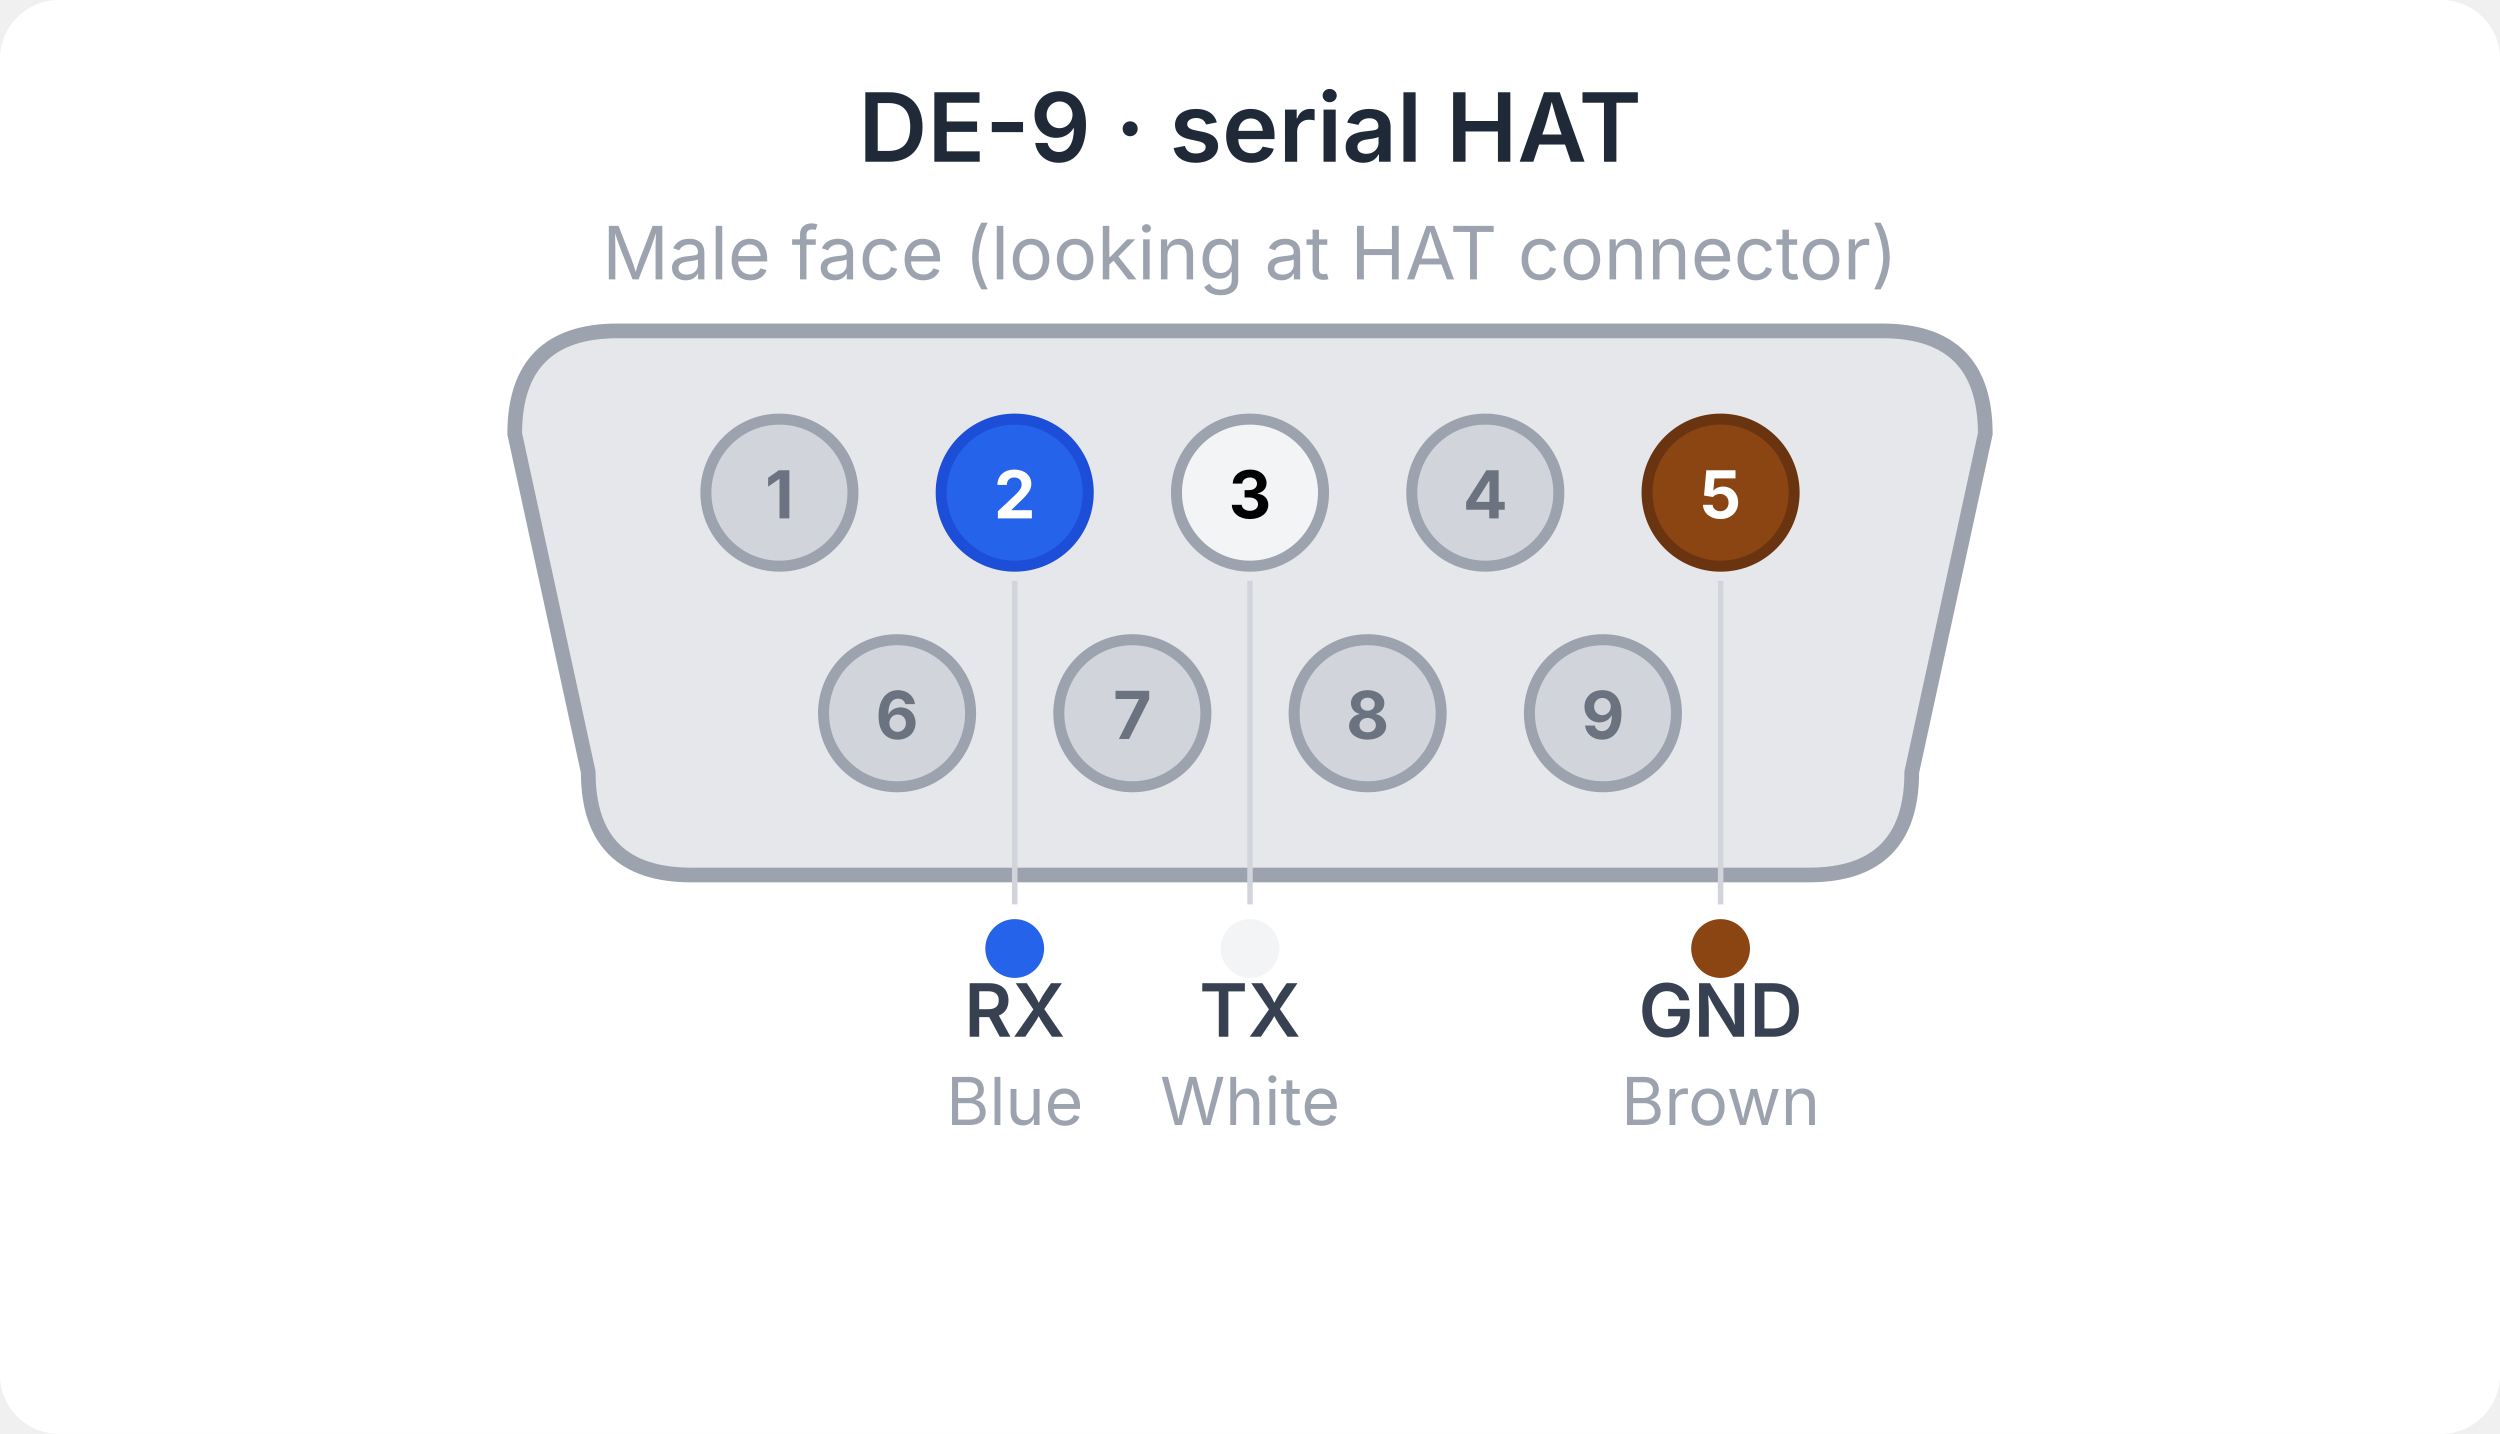
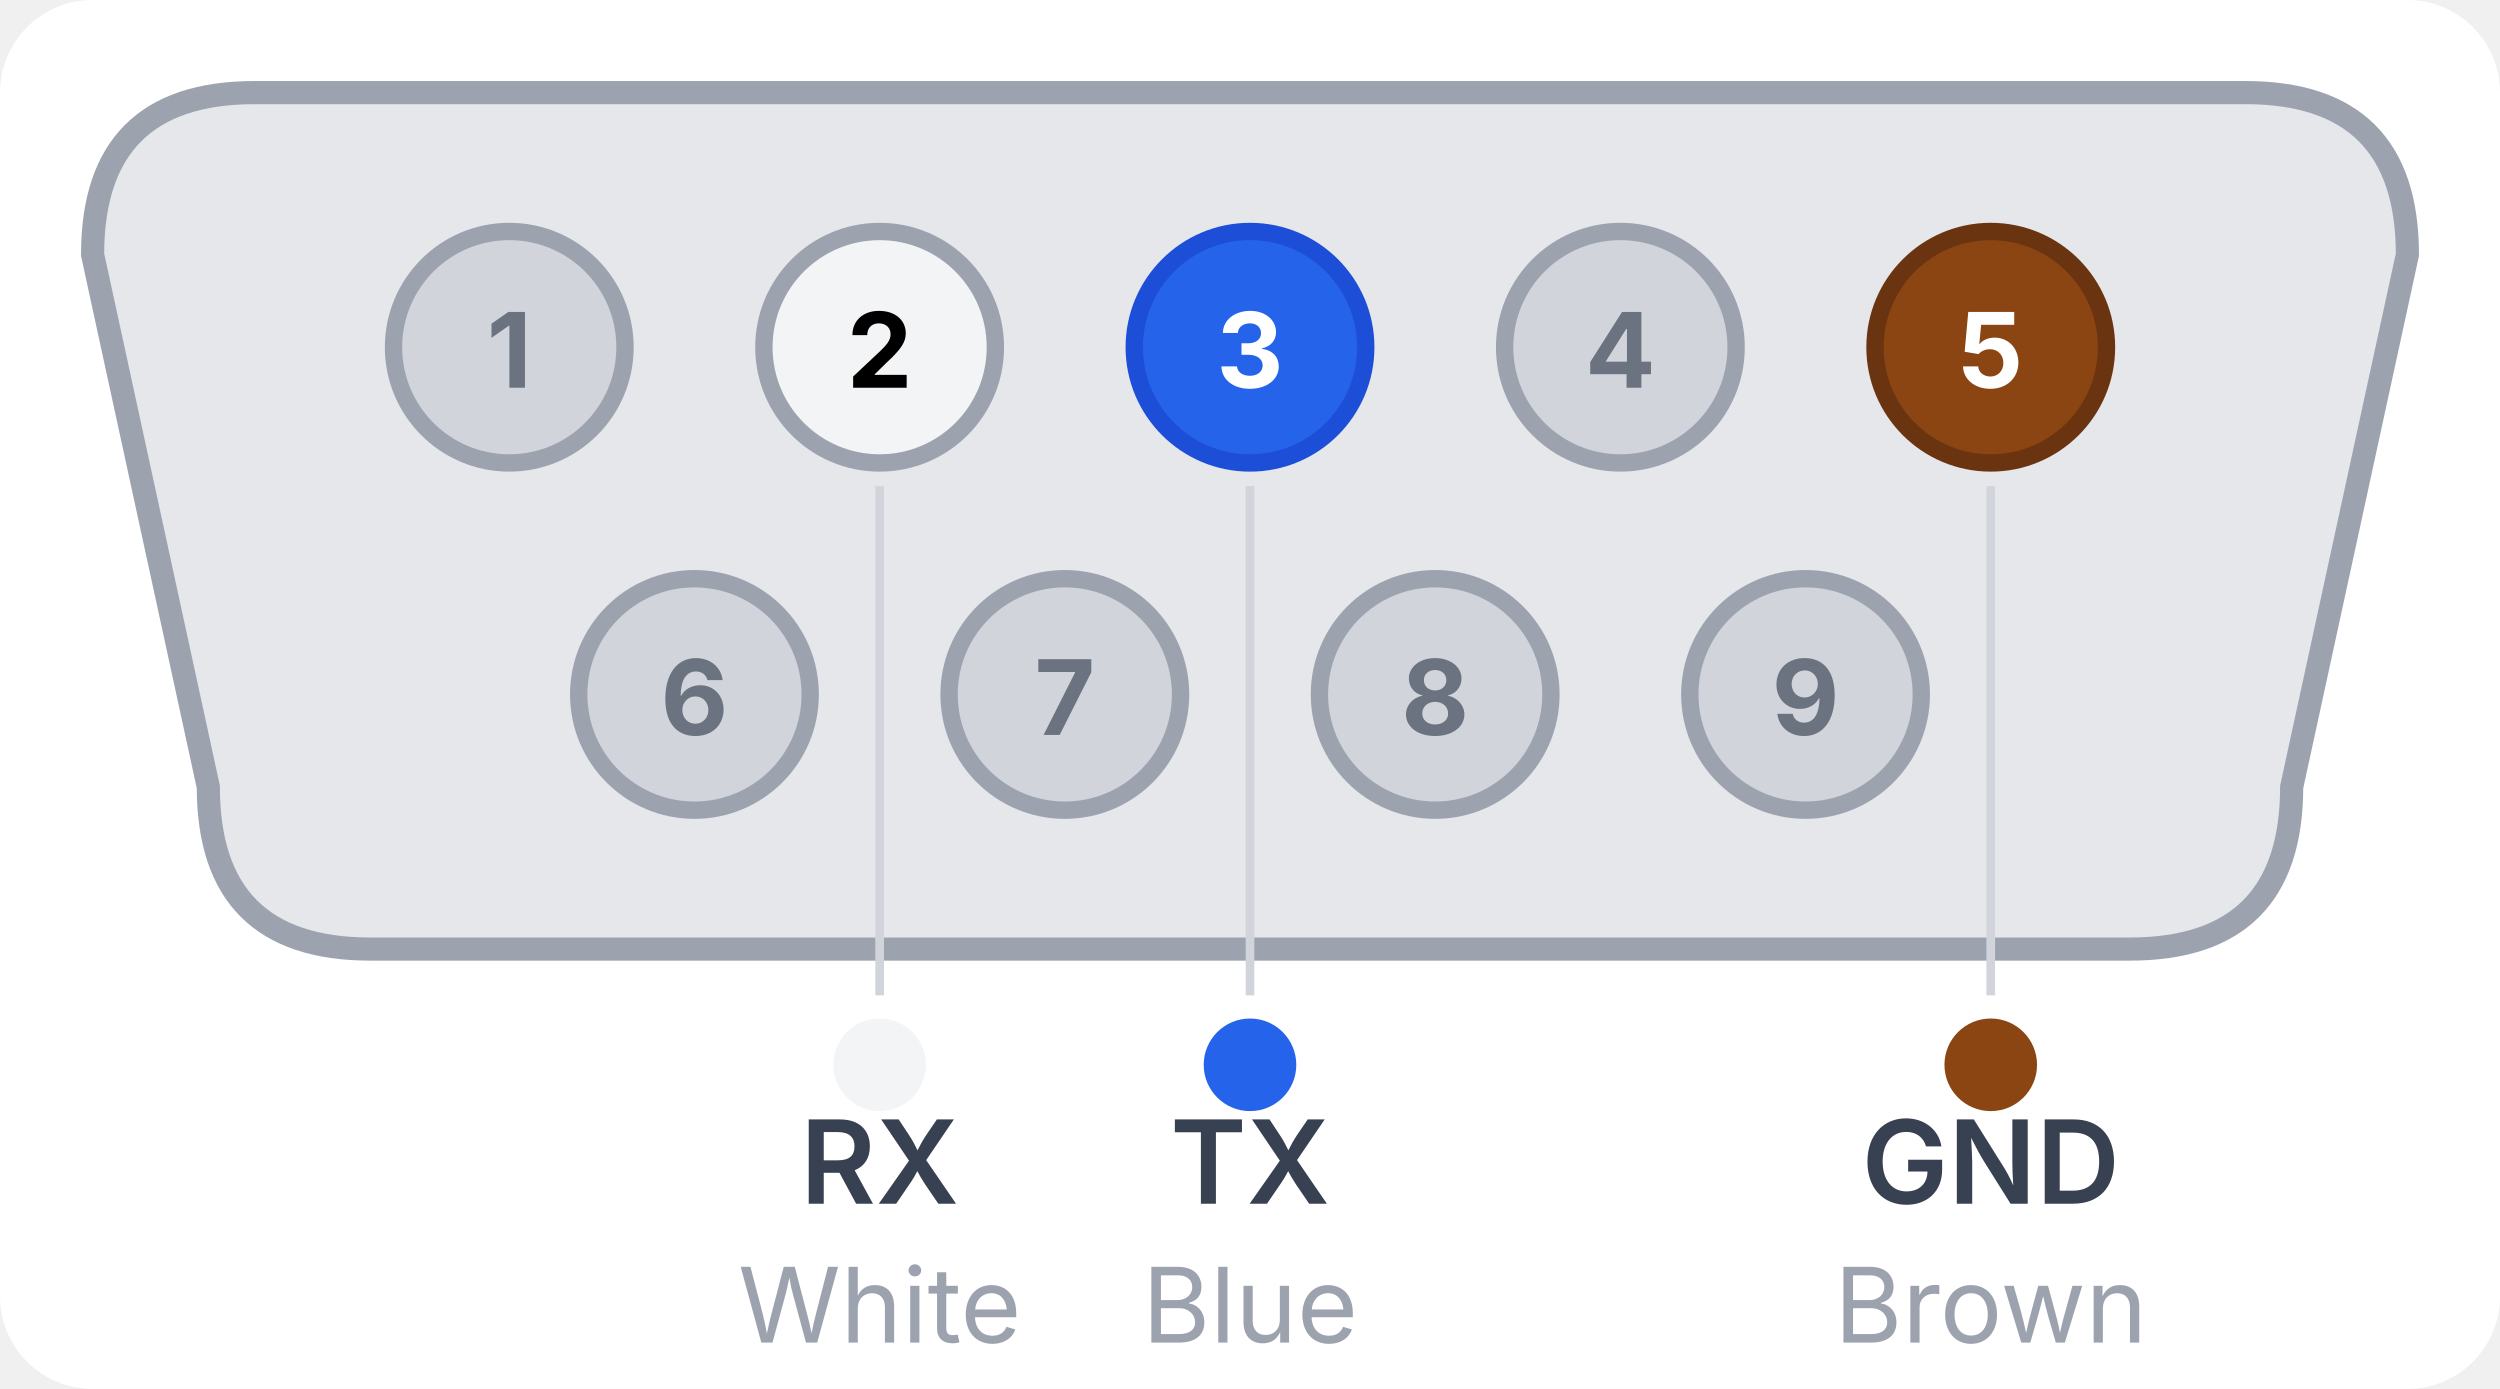
- <svg xmlns="http://www.w3.org/2000/svg" viewBox="0 0 340 195">
+ <svg xmlns="http://www.w3.org/2000/svg" viewBox="0 0 216 120">
  <style>
  text { font-family: -apple-system, system-ui, "Segoe UI", sans-serif; }
</style>
-   <rect width="340" height="195" fill="white" rx="8" />
-   <text x="170" y="22" text-anchor="middle" font-size="13" font-weight="600" fill="#1F2937">DE-9 · serial HAT</text>
-   <text x="170" y="38" text-anchor="middle" font-size="10" fill="#9CA3AF">Male face (looking at HAT connector)</text>
-   <path d="M 84.0,45.0 L 256.0,45.0 Q 270.0,45.0 270.0,59.0 L 260.0,105.0 Q 260.0,119.0 246.0,119.0 L 94.0,119.0 Q 80.0,119.0 80.0,105.0 L 70.0,59.0 Q 70.0,45.0 84.0,45.0 Z" fill="#E5E7EB" stroke="#9CA3AF" stroke-width="2" />
-   <circle cx="106.0" cy="67.0" r="10" fill="#D1D5DB" stroke="#9CA3AF" stroke-width="1.5" />
-   <text x="106.0" y="70.5" text-anchor="middle" font-size="9" font-weight="700" fill="#6B7280">1</text>
-   <circle cx="138.0" cy="67.0" r="10" fill="#2563EB" stroke="#1D4ED8" stroke-width="1.5" />
-   <text x="138.0" y="70.5" text-anchor="middle" font-size="9" font-weight="700" fill="#ffffff">2</text>
-   <circle cx="170.0" cy="67.0" r="10" fill="#F3F4F6" stroke="#9CA3AF" stroke-width="1.5" />
-   <text x="170.0" y="70.5" text-anchor="middle" font-size="9" font-weight="700" fill="#000000">3</text>
-   <circle cx="202.0" cy="67.0" r="10" fill="#D1D5DB" stroke="#9CA3AF" stroke-width="1.5" />
-   <text x="202.0" y="70.5" text-anchor="middle" font-size="9" font-weight="700" fill="#6B7280">4</text>
-   <circle cx="234.0" cy="67.0" r="10" fill="#8B4513" stroke="#6B3410" stroke-width="1.5" />
-   <text x="234.0" y="70.5" text-anchor="middle" font-size="9" font-weight="700" fill="#ffffff">5</text>
-   <circle cx="122.0" cy="97.0" r="10" fill="#D1D5DB" stroke="#9CA3AF" stroke-width="1.5" />
-   <text x="122.0" y="100.5" text-anchor="middle" font-size="9" font-weight="700" fill="#6B7280">6</text>
-   <circle cx="154.0" cy="97.0" r="10" fill="#D1D5DB" stroke="#9CA3AF" stroke-width="1.5" />
-   <text x="154.0" y="100.5" text-anchor="middle" font-size="9" font-weight="700" fill="#6B7280">7</text>
-   <circle cx="186.0" cy="97.0" r="10" fill="#D1D5DB" stroke="#9CA3AF" stroke-width="1.5" />
-   <text x="186.0" y="100.5" text-anchor="middle" font-size="9" font-weight="700" fill="#6B7280">8</text>
-   <circle cx="218.0" cy="97.0" r="10" fill="#D1D5DB" stroke="#9CA3AF" stroke-width="1.5" />
-   <text x="218.0" y="100.5" text-anchor="middle" font-size="9" font-weight="700" fill="#6B7280">9</text>
-   <line x1="138.0" y1="79.0" x2="138.0" y2="123.0" stroke="#D1D5DB" stroke-width="0.75" />
-   <circle cx="138.0" cy="129.0" r="4" fill="#2563EB" />
-   <text x="138.0" y="141.0" text-anchor="middle" font-size="10" font-weight="600" fill="#374151">RX</text>
-   <text x="138.0" y="153.0" text-anchor="middle" font-size="9" fill="#9CA3AF">Blue</text>
-   <line x1="170.0" y1="79.0" x2="170.0" y2="123.0" stroke="#D1D5DB" stroke-width="0.75" />
-   <circle cx="170.0" cy="129.0" r="4" fill="#F3F4F6" />
-   <text x="170.0" y="141.0" text-anchor="middle" font-size="10" font-weight="600" fill="#374151">TX</text>
-   <text x="170.0" y="153.0" text-anchor="middle" font-size="9" fill="#9CA3AF">White</text>
-   <line x1="234.0" y1="79.0" x2="234.0" y2="123.0" stroke="#D1D5DB" stroke-width="0.75" />
-   <circle cx="234.0" cy="129.0" r="4" fill="#8B4513" />
-   <text x="234.0" y="141.0" text-anchor="middle" font-size="10" font-weight="600" fill="#374151">GND</text>
-   <text x="234.0" y="153.0" text-anchor="middle" font-size="9" fill="#9CA3AF">Brown</text>
+   <rect width="216" height="120" fill="white" rx="8" />
+   <path d="M 22.0,8.0 L 194.0,8.0 Q 208.0,8.0 208.0,22.0 L 198.0,68.0 Q 198.0,82.0 184.0,82.0 L 32.0,82.0 Q 18.0,82.0 18.0,68.0 L 8.0,22.0 Q 8.0,8.0 22.0,8.0 Z" fill="#E5E7EB" stroke="#9CA3AF" stroke-width="2" />
+   <circle cx="44.0" cy="30.0" r="10" fill="#D1D5DB" stroke="#9CA3AF" stroke-width="1.5" />
+   <text x="44.0" y="33.5" text-anchor="middle" font-size="9" font-weight="700" fill="#6B7280">1</text>
+   <circle cx="76.0" cy="30.0" r="10" fill="#F3F4F6" stroke="#9CA3AF" stroke-width="1.5" />
+   <text x="76.0" y="33.5" text-anchor="middle" font-size="9" font-weight="700" fill="#000000">2</text>
+   <circle cx="108.0" cy="30.0" r="10" fill="#2563EB" stroke="#1D4ED8" stroke-width="1.5" />
+   <text x="108.0" y="33.5" text-anchor="middle" font-size="9" font-weight="700" fill="#ffffff">3</text>
+   <circle cx="140.0" cy="30.0" r="10" fill="#D1D5DB" stroke="#9CA3AF" stroke-width="1.5" />
+   <text x="140.0" y="33.5" text-anchor="middle" font-size="9" font-weight="700" fill="#6B7280">4</text>
+   <circle cx="172.0" cy="30.0" r="10" fill="#8B4513" stroke="#6B3410" stroke-width="1.5" />
+   <text x="172.0" y="33.5" text-anchor="middle" font-size="9" font-weight="700" fill="#ffffff">5</text>
+   <circle cx="60.0" cy="60.0" r="10" fill="#D1D5DB" stroke="#9CA3AF" stroke-width="1.5" />
+   <text x="60.0" y="63.5" text-anchor="middle" font-size="9" font-weight="700" fill="#6B7280">6</text>
+   <circle cx="92.0" cy="60.0" r="10" fill="#D1D5DB" stroke="#9CA3AF" stroke-width="1.5" />
+   <text x="92.0" y="63.5" text-anchor="middle" font-size="9" font-weight="700" fill="#6B7280">7</text>
+   <circle cx="124.0" cy="60.0" r="10" fill="#D1D5DB" stroke="#9CA3AF" stroke-width="1.5" />
+   <text x="124.0" y="63.5" text-anchor="middle" font-size="9" font-weight="700" fill="#6B7280">8</text>
+   <circle cx="156.0" cy="60.0" r="10" fill="#D1D5DB" stroke="#9CA3AF" stroke-width="1.5" />
+   <text x="156.0" y="63.5" text-anchor="middle" font-size="9" font-weight="700" fill="#6B7280">9</text>
+   <line x1="76.0" y1="42.0" x2="76.0" y2="86.0" stroke="#D1D5DB" stroke-width="0.75" />
+   <circle cx="76.0" cy="92.0" r="4" fill="#F3F4F6" />
+   <text x="76.0" y="104.0" text-anchor="middle" font-size="10" font-weight="600" fill="#374151">RX</text>
+   <text x="76.0" y="116.0" text-anchor="middle" font-size="9" fill="#9CA3AF">White</text>
+   <line x1="108.0" y1="42.0" x2="108.0" y2="86.0" stroke="#D1D5DB" stroke-width="0.75" />
+   <circle cx="108.0" cy="92.0" r="4" fill="#2563EB" />
+   <text x="108.0" y="104.0" text-anchor="middle" font-size="10" font-weight="600" fill="#374151">TX</text>
+   <text x="108.0" y="116.0" text-anchor="middle" font-size="9" fill="#9CA3AF">Blue</text>
+   <line x1="172.0" y1="42.0" x2="172.0" y2="86.0" stroke="#D1D5DB" stroke-width="0.75" />
+   <circle cx="172.0" cy="92.0" r="4" fill="#8B4513" />
+   <text x="172.0" y="104.0" text-anchor="middle" font-size="10" font-weight="600" fill="#374151">GND</text>
+   <text x="172.0" y="116.0" text-anchor="middle" font-size="9" fill="#9CA3AF">Brown</text>
</svg>
